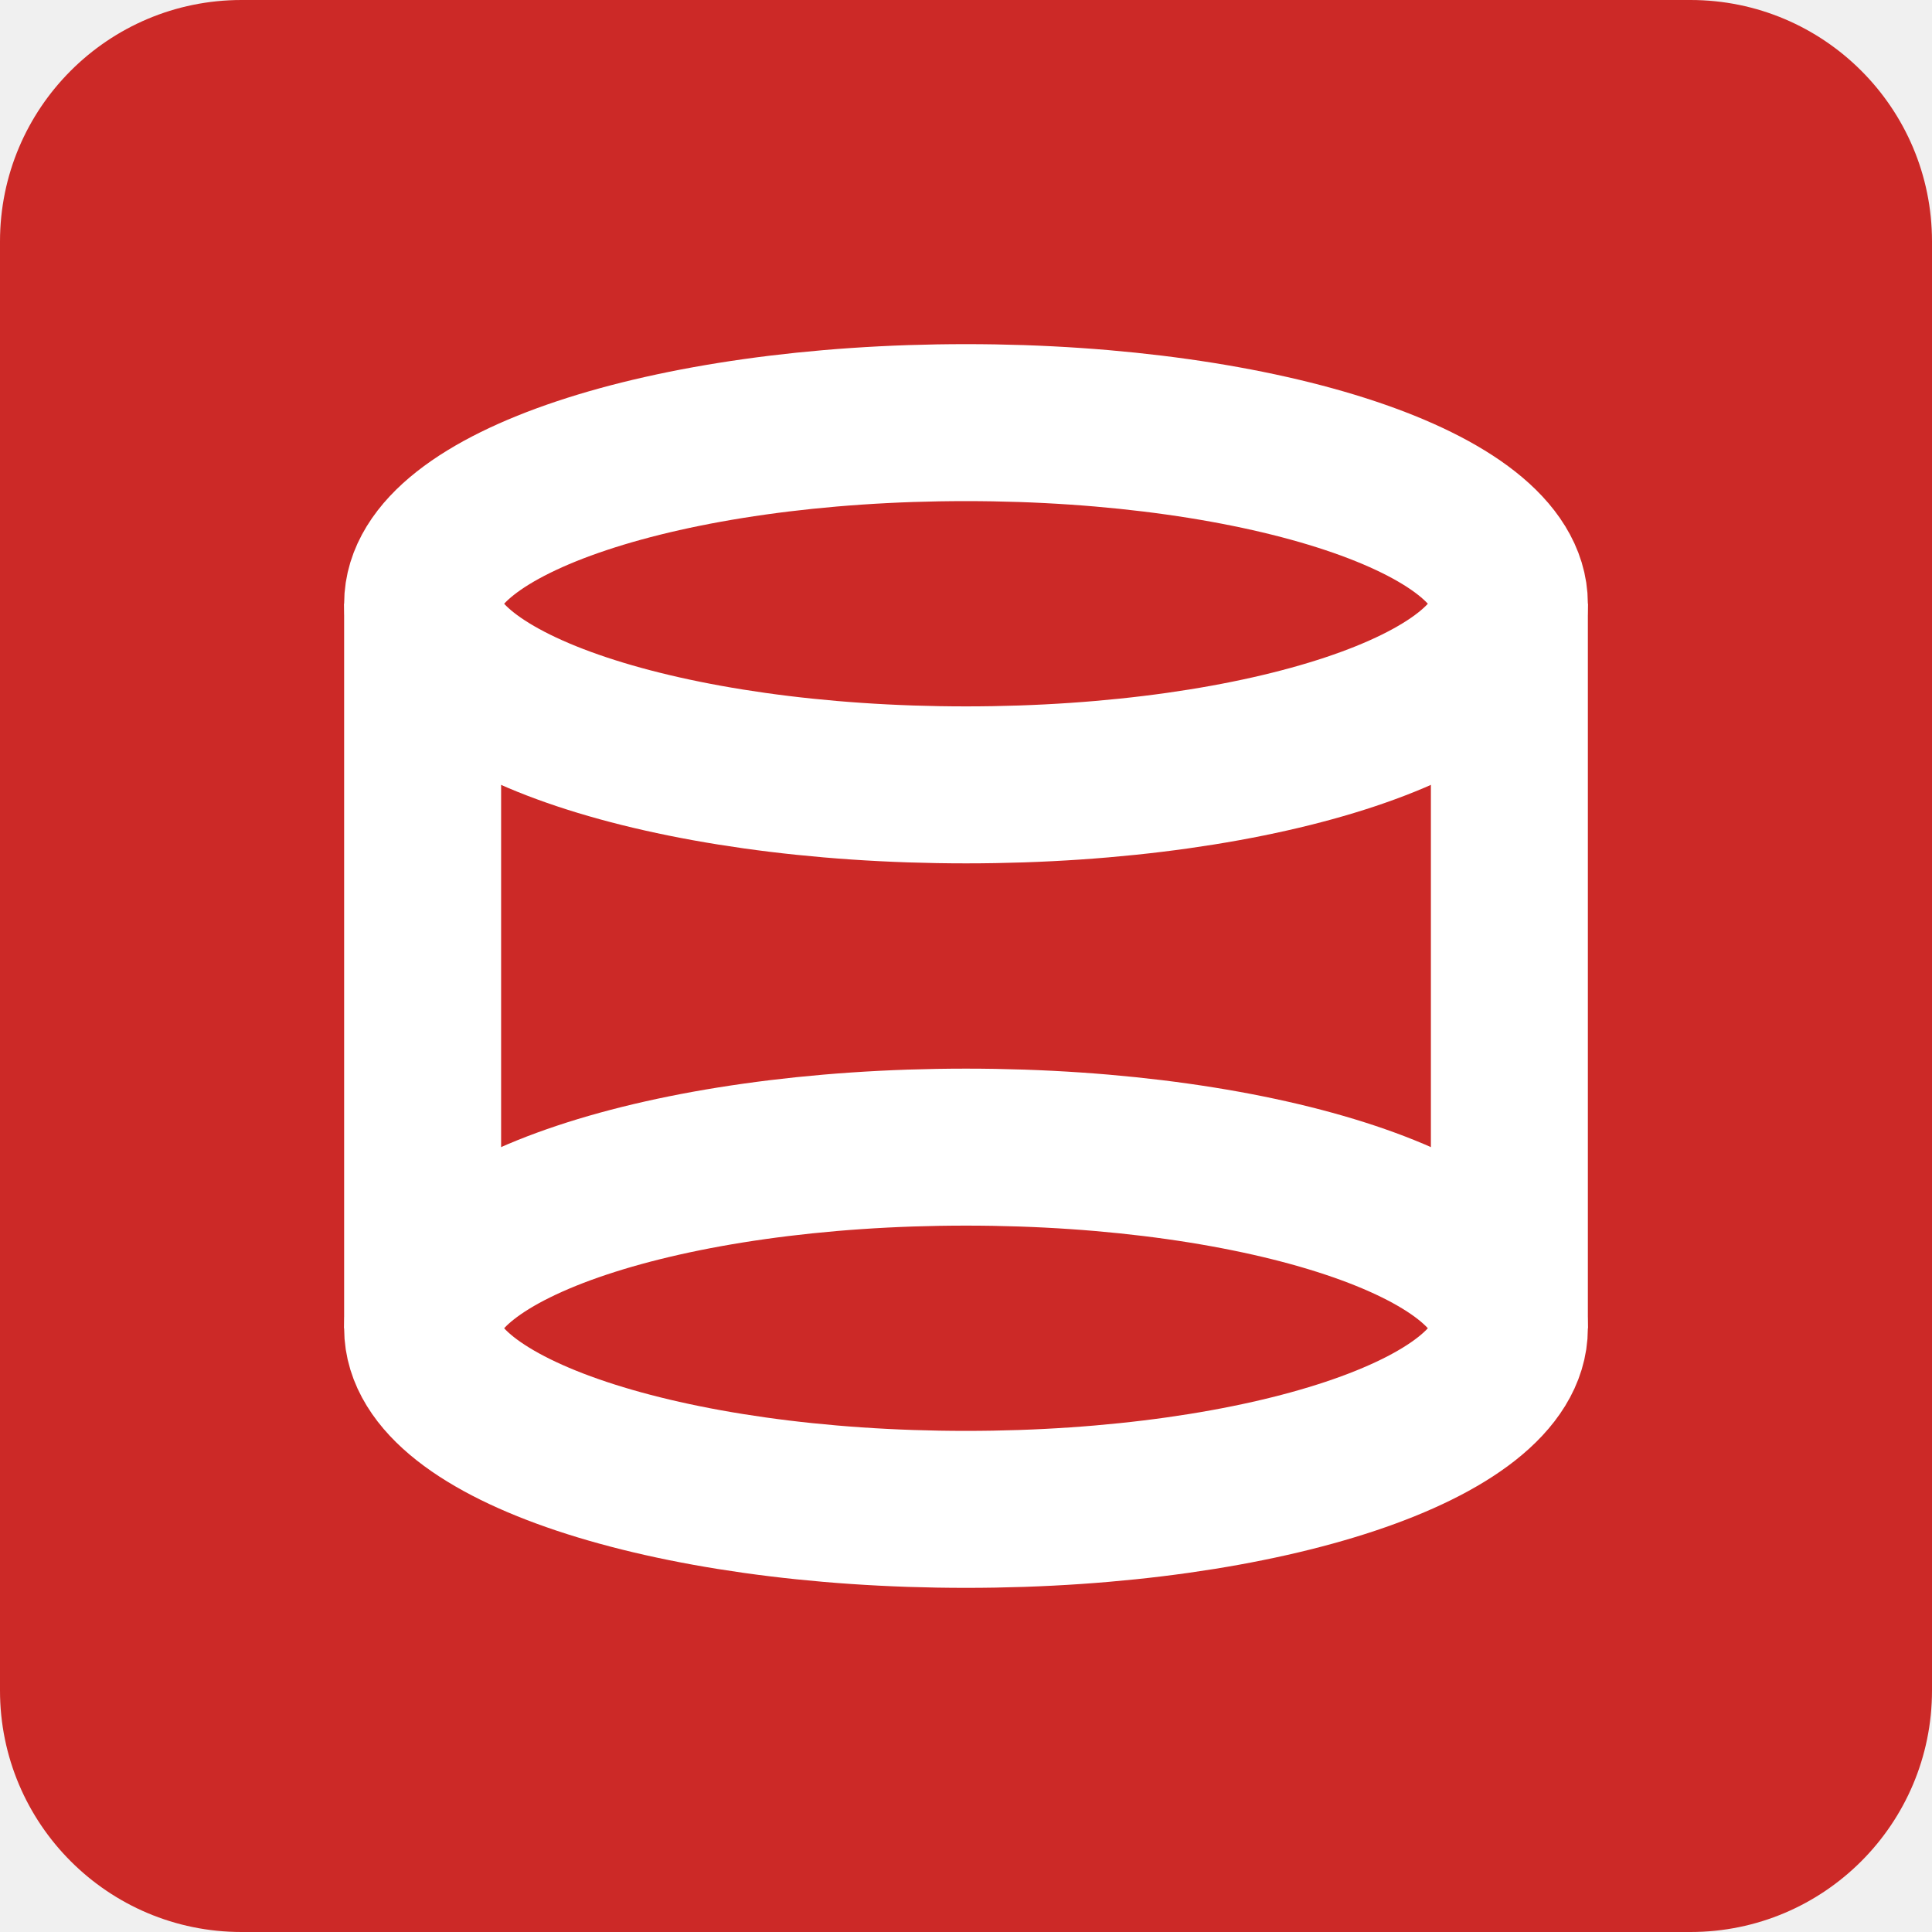
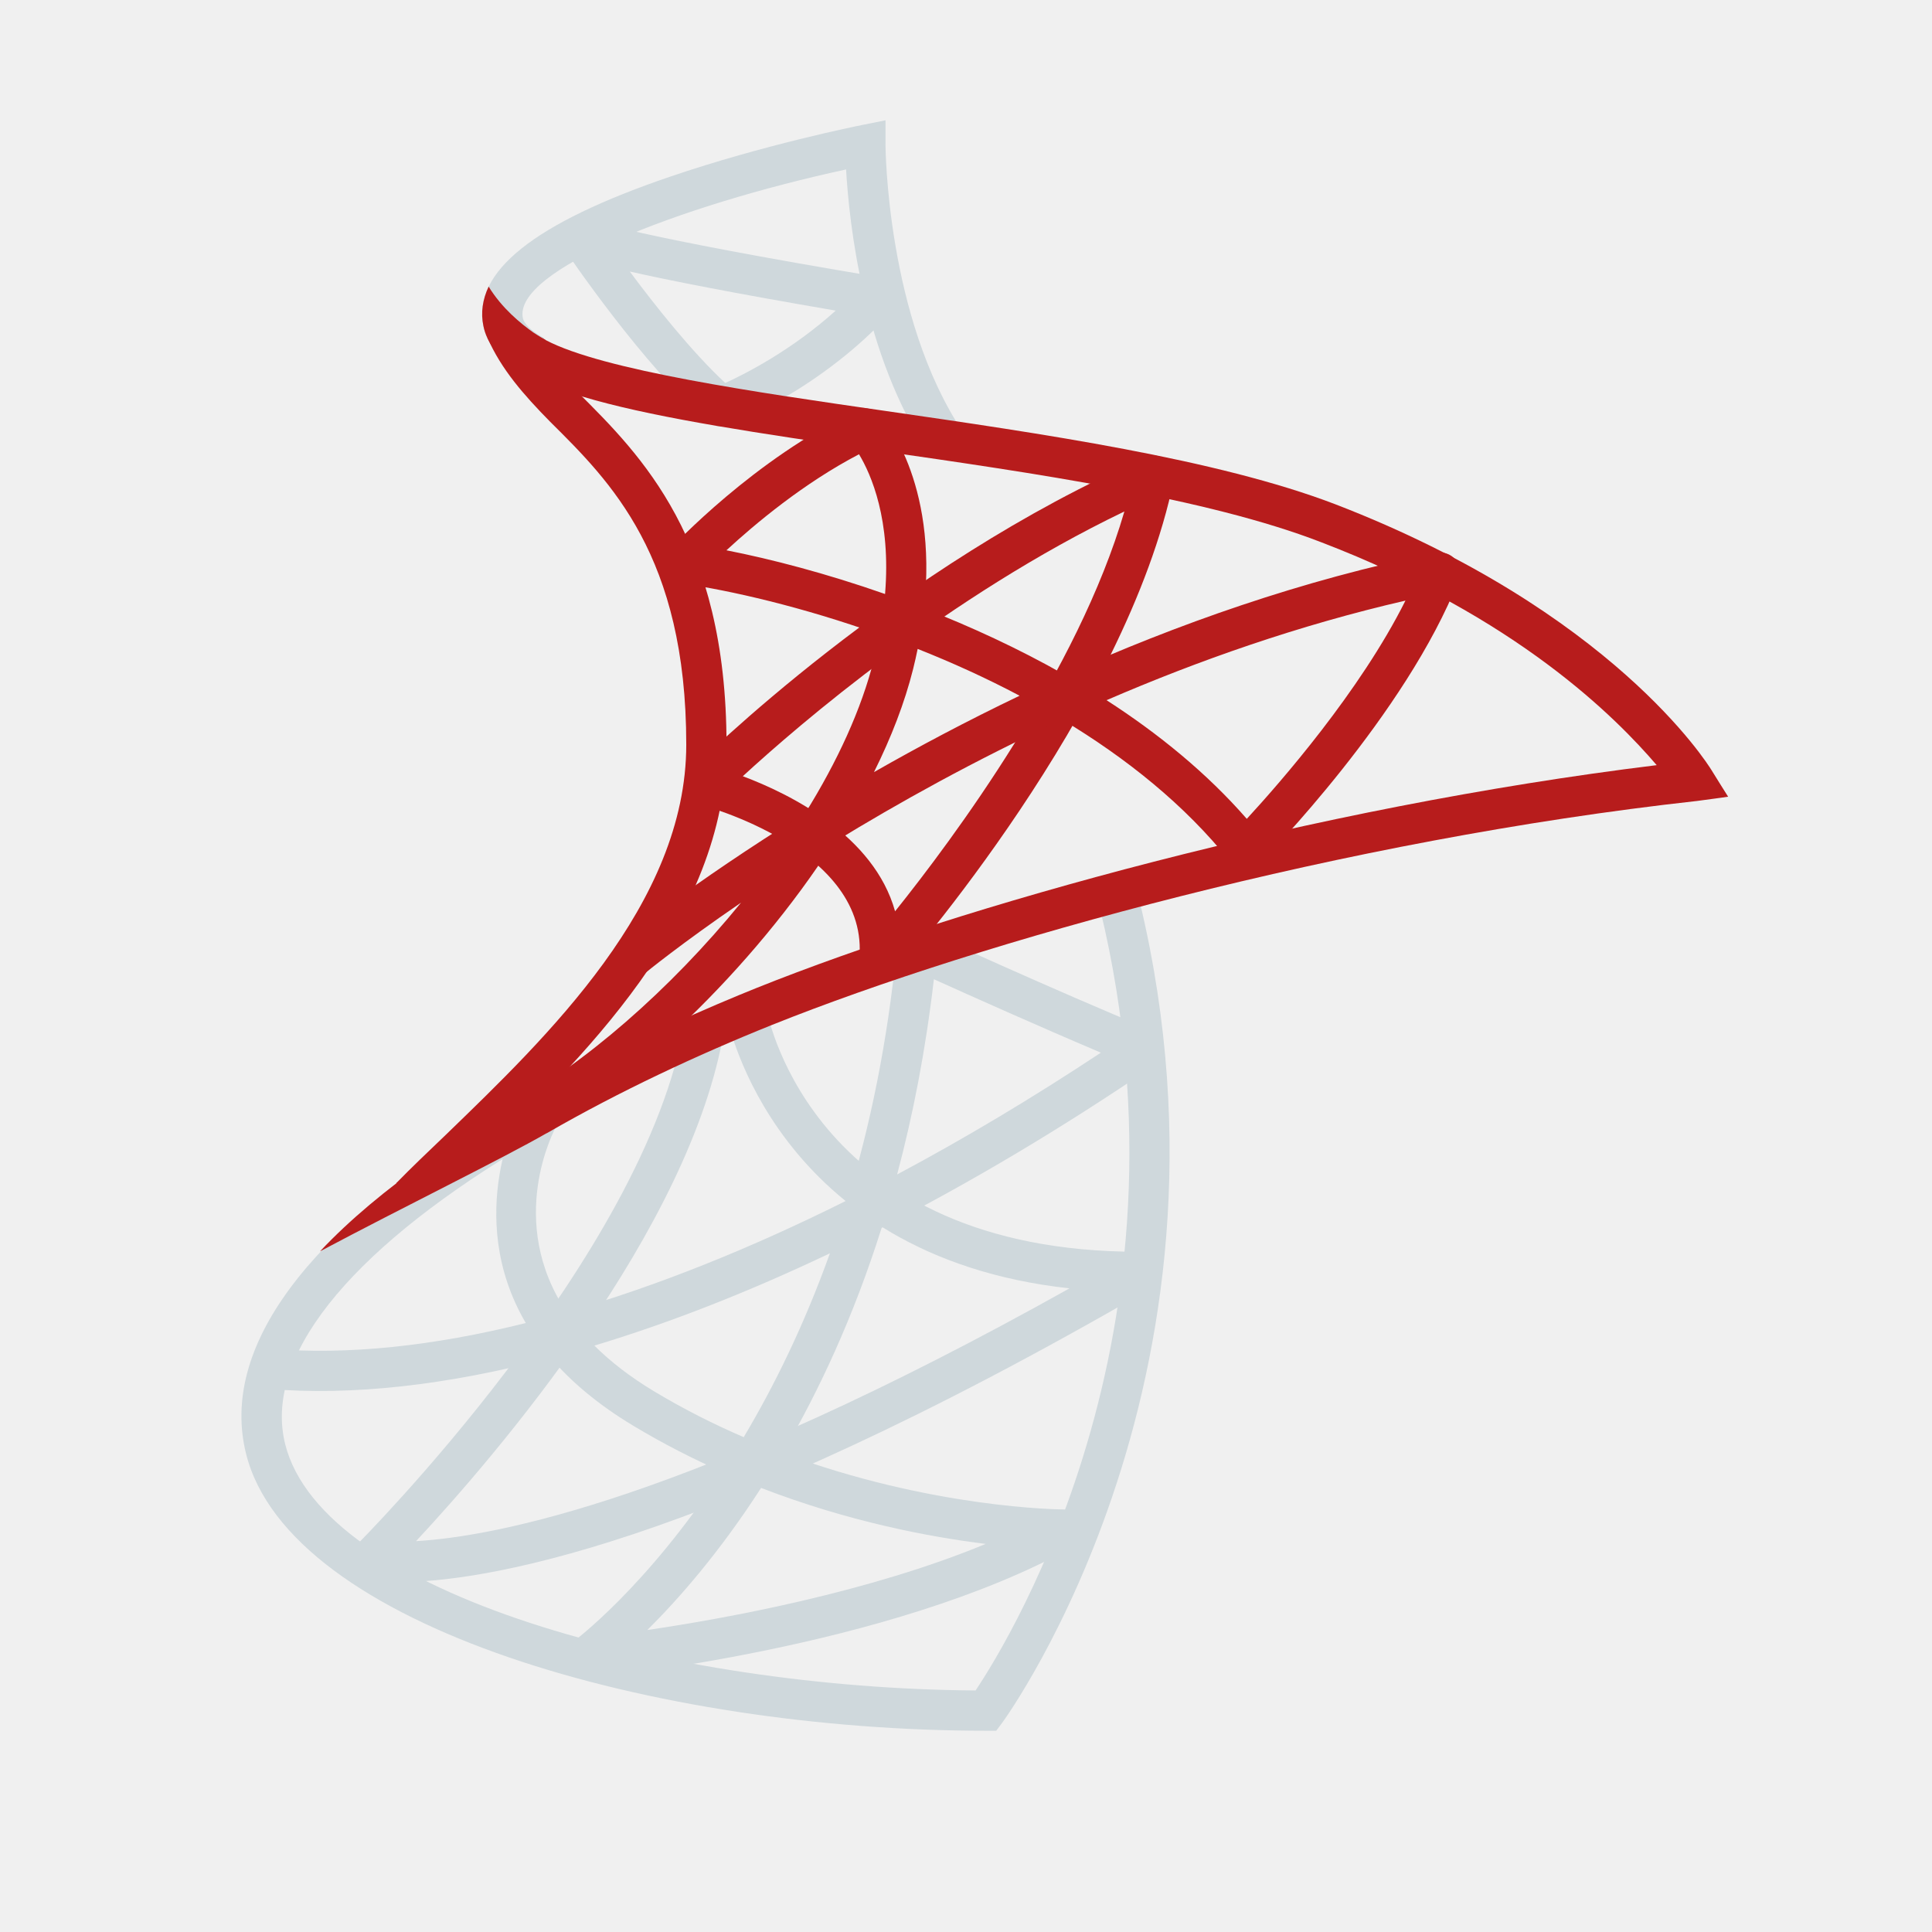
- <svg xmlns="http://www.w3.org/2000/svg" viewBox="0 0 16 16">
-   <rect width="16" height="16" rx="2" fill="#CC2927" />
-   <ellipse cx="8" cy="5" rx="4.5" ry="1.5" fill="none" stroke="white" stroke-width="1.3" />
-   <line x1="3.5" y1="5" x2="3.5" y2="11" stroke="white" stroke-width="1.3" />
-   <line x1="12.5" y1="5" x2="12.5" y2="11" stroke="white" stroke-width="1.3" />
-   <ellipse cx="8" cy="11" rx="4.5" ry="1.5" fill="none" stroke="white" stroke-width="1.3" />
+ <svg xmlns="http://www.w3.org/2000/svg" viewBox="0 0 48 48" width="16" height="16">
+   <path fill="#cfd8dc" d="M23.084,11.277c-1.633-2.449-1.986-5.722-2.063-7.067c-4.148,0.897-8.269,2.506-8.031,3.691 c0.03,0.149,0.218,0.328,0.53,0.502l-0.488,0.873c-0.596-0.334-0.931-0.719-1.022-1.179c-0.269-1.341,1.25-2.554,4.642-3.709 c2.316-0.789,4.652-1.26,4.751-1.279l0.597-0.12L22,3.6c0,0.042,0.026,4.288,1.916,7.123L23.084,11.277z" />
+   <path fill="#cfd8dc" d="M24.751,43H24.5c-8.192,0-17.309-2.573-18.386-6.879c-0.657-2.63,1.492-5.536,6.214-8.401 l0.52,0.854c-4.249,2.579-6.296,5.172-5.763,7.305c0.935,3.738,9.575,6.068,17.153,6.12c0.901-1.347,5.742-9.26,2.979-19.873 l0.967-0.252c3.149,12.092-3.218,20.837-3.282,20.924L24.751,43z" />
+   <path fill="#cfd8dc" d="M9.931,39.306c-0.539,0-0.806-0.059-0.85-0.07c-0.176-0.043-0.314-0.178-0.362-0.352 c-0.049-0.174,0.001-0.361,0.129-0.488c0.072-0.072,7.197-7.208,8.159-12.978l0.986,0.164c-0.827,4.964-5.715,10.623-7.656,12.707 c1.939-0.111,6.835-1.019,16.234-6.28c-7.335-0.804-8.495-6.676-8.507-6.739l0.983-0.181c0.047,0.246,1.226,6.011,9.244,6.011 c0.003,0,0.005,0,0.008,0l0,0c0.227,0,0.424,0.152,0.482,0.37c0.06,0.218-0.036,0.449-0.231,0.563 C17.315,38.542,11.867,39.305,9.931,39.306z" />
+   <path fill="#cfd8dc" d="M14.524,41.7c-0.207,0-0.395-0.128-0.468-0.325c-0.079-0.211-0.007-0.45,0.177-0.582 c0.034-0.025,1.813-1.338,3.706-4.228c-0.728-0.322-1.465-0.698-2.196-1.137c-0.888-0.533-1.559-1.105-2.06-1.691 c-2.57,0.678-4.942,0.946-7.025,0.769l0.084-0.996c1.876,0.159,4.009-0.063,6.321-0.64c-1.573-2.688-0.129-5.356-0.109-5.392 l0.874,0.487c-0.067,0.122-1.265,2.37,0.249,4.633c2.201-0.632,4.549-1.567,6.979-2.782c0.559-1.835,0.996-3.922,1.225-6.276 c0.016-0.161,0.108-0.304,0.248-0.385s0.311-0.088,0.458-0.021c0.032,0.015,3.264,1.491,5.604,2.454 c0.17,0.07,0.288,0.228,0.307,0.411c0.02,0.183-0.063,0.361-0.216,0.465c-2.289,1.56-4.563,2.913-6.778,4.042 c-0.702,2.225-1.571,4.077-2.459,5.591c3.702,1.383,6.915,1.404,6.956,1.404c0.228,0,0.427,0.154,0.484,0.375 c0.057,0.221-0.042,0.452-0.241,0.563c-4.54,2.522-11.767,3.232-12.072,3.261C14.556,41.699,14.54,41.7,14.524,41.7z M18.909,36.967c-1.04,1.614-2.062,2.773-2.826,3.53c1.998-0.294,5.501-0.938,8.408-2.139 C23.099,38.187,21.084,37.807,18.909,36.967z M14.767,33.431c0.393,0.392,0.883,0.775,1.49,1.14 c0.736,0.442,1.483,0.817,2.22,1.135c0.754-1.264,1.501-2.781,2.142-4.568C18.598,32.1,16.636,32.868,14.767,33.431z M23.202,24.329c-0.205,1.768-0.521,3.381-0.913,4.85c1.66-0.885,3.354-1.896,5.062-3.026 C25.802,25.497,24.099,24.734,23.202,24.329z" />
+   <path fill="#cfd8dc" d="M17.924,10.6c-0.117,0-0.233-0.042-0.325-0.12c-1.61-1.378-3.505-4.182-3.585-4.301 c-0.129-0.191-0.109-0.446,0.046-0.616c0.154-0.171,0.408-0.211,0.608-0.102c0.011,0.003,0.938,0.385,7.217,1.431 c0.181,0.03,0.33,0.156,0.39,0.328c0.061,0.172,0.022,0.364-0.1,0.5c-1.758,1.953-3.979,2.813-4.073,2.848 C18.044,10.589,17.983,10.6,17.924,10.6z M15.647,6.746c0.631,0.849,1.54,1.996,2.372,2.769c0.511-0.233,1.657-0.818,2.744-1.798 C18.18,7.276,16.604,6.962,15.647,6.746z" />
+   <path fill="#b71c1c" d="M21.843,24.4c-0.068,0-0.137-0.014-0.201-0.042c-0.199-0.088-0.319-0.294-0.296-0.51 c0.292-2.749-3.926-3.852-3.969-3.862c-0.174-0.044-0.312-0.179-0.359-0.352s0.002-0.359,0.129-0.486 c0.207-0.207,5.139-5.098,11.327-7.784c0.173-0.075,0.369-0.047,0.515,0.07c0.145,0.118,0.212,0.307,0.174,0.489 c-1.186,5.744-6.71,12.044-6.944,12.309C22.12,24.341,21.982,24.4,21.843,24.4z M18.455,19.285 c1.184,0.445,3.258,1.475,3.783,3.356c1.449-1.808,4.542-5.973,5.697-9.934C23.548,14.817,19.854,17.999,18.455,19.285z" />
+   <path fill="#b71c1c" d="M13.079,28.36l-0.475-0.88c1.883-1.015,4.04-2.883,5.807-5.054c-1.504,1.03-2.365,1.735-2.392,1.758 l-0.639-0.77c0.039-0.032,1.764-1.447,4.631-3.22c0.787-1.266,1.392-2.568,1.703-3.816c0.053-0.212,0.099-0.417,0.136-0.615 c-1.925-0.687-3.701-1.094-4.921-1.269c-0.185-0.026-0.339-0.153-0.401-0.328c-0.062-0.175-0.021-0.371,0.104-0.507 c0.085-0.092,2.116-2.268,4.654-3.463c0.197-0.093,0.433-0.047,0.581,0.114c0.067,0.073,1.44,1.615,1.091,4.805 c1.155,0.45,2.345,0.997,3.491,1.648c2.759-1.24,5.892-2.356,9.229-3.03c0.172-0.034,0.363,0.028,0.481,0.168 c0.117,0.14,0.149,0.333,0.083,0.503c-1.3,3.332-4.786,6.891-4.934,7.041c-0.101,0.102-0.239,0.153-0.383,0.148 c-0.143-0.008-0.275-0.076-0.365-0.188c-1.12-1.408-2.584-2.574-4.163-3.523c-2.175,1.004-4.101,2.078-5.684,3.049 C18.693,24.084,15.644,26.979,13.079,28.36z M27.492,17.396c1.29,0.832,2.491,1.81,3.484,2.948 c0.828-0.898,2.815-3.168,3.942-5.422C32.268,15.532,29.76,16.415,27.492,17.396z M22.799,16.122 c-0.033,0.163-0.071,0.33-0.113,0.5c-0.21,0.839-0.544,1.701-0.972,2.561c1.096-0.626,2.309-1.272,3.618-1.898 C24.494,16.841,23.639,16.455,22.799,16.122z M18.048,13.672c1.111,0.218,2.48,0.574,3.941,1.086 c0.152-1.843-0.346-2.972-0.647-3.472C19.966,12.004,18.761,13.014,18.048,13.672z" />
+   <path fill="#b71c1c" d="M18.05,18.5c0,4.38-3.65,7.86-6.28,10.4c-0.44,0.43-1.93,0.5-1.93,0.5 c0.37-0.38,0.79-0.78,1.24-1.21c2.5-2.42,5.97-5.73,5.97-9.69c0-4.69-1.89-6.54-3.38-8.02c-0.66-0.67-1.22-1.31-1.56-2.09 l0.31-0.13c0.34,0.15,0.73,0.32,1.03,0.45c0.24,0.35,0.56,0.69,0.93,1.06C15.91,11.3,18.05,13.4,18.05,18.5z" />
+   <path fill="#b71c1c" d="M42.935,19.794c0,0-0.605,0.086-0.775,0.106c-8.76,0.97-17.8,3.49-22.97,5.56 c-1.87,0.75-3.81,1.66-5.58,2.68c-0.01,0.01-0.02,0.01-0.04,0.02C12.53,28.76,10,30,7.95,31.09c3-3.19,8.62-5.65,10.86-6.55 c5.07-2.03,13.78-4.48,22.35-5.53c-1.01-1.18-3.48-3.68-8.34-5.54c-2.84-1.1-7.16-1.72-10.97-2.27c-6.06-0.87-9.51-1.45-9.84-3.1 c-0.07-0.33-0.02-0.66,0.13-0.98c0.33,0.54,0.8,0.92,1.11,1.14c0.15,0.1,0.26,0.16,0.3,0.18l0.01,0.01 c1.42,0.75,5.25,1.3,8.44,1.76c3.86,0.56,8.23,1.19,11.18,2.32c6.87,2.65,9.24,6.44,9.34,6.6 C42.61,19.28,42.935,19.794,42.935,19.794z" />
</svg>
